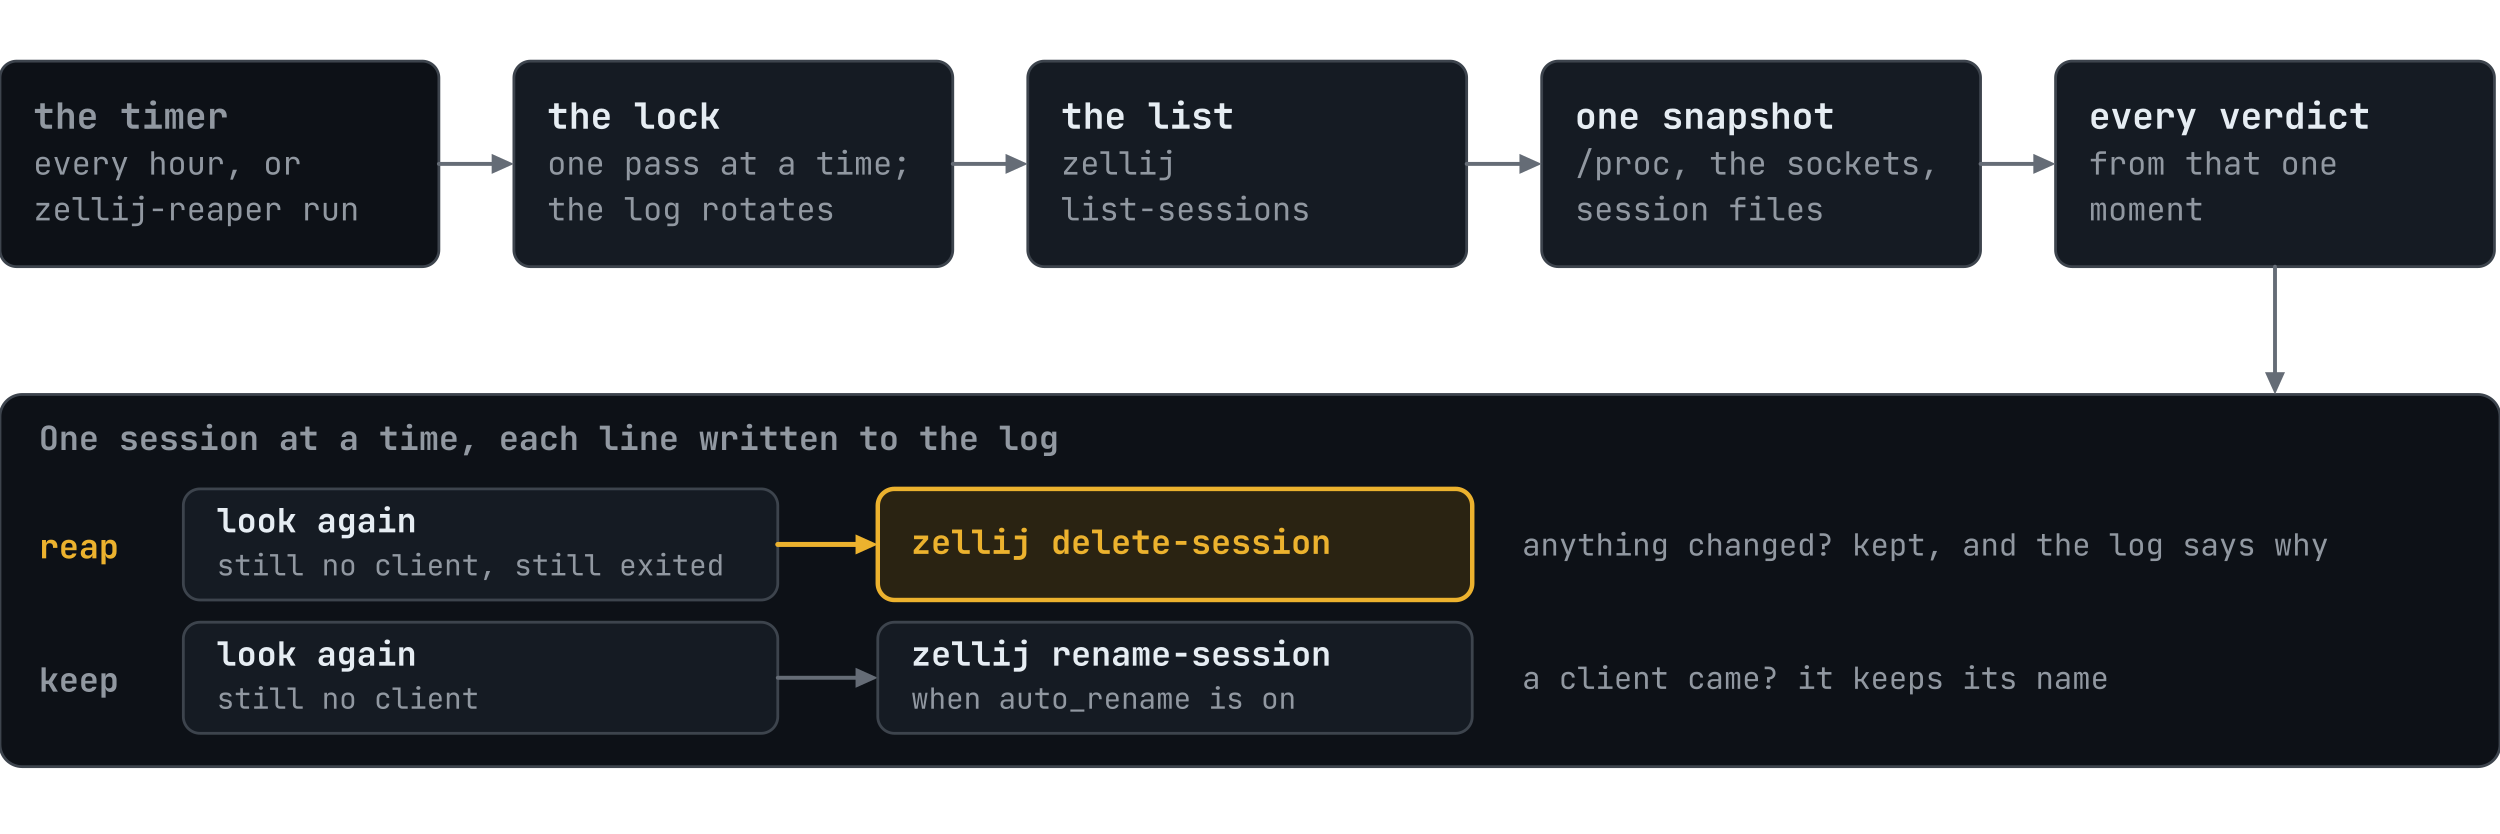
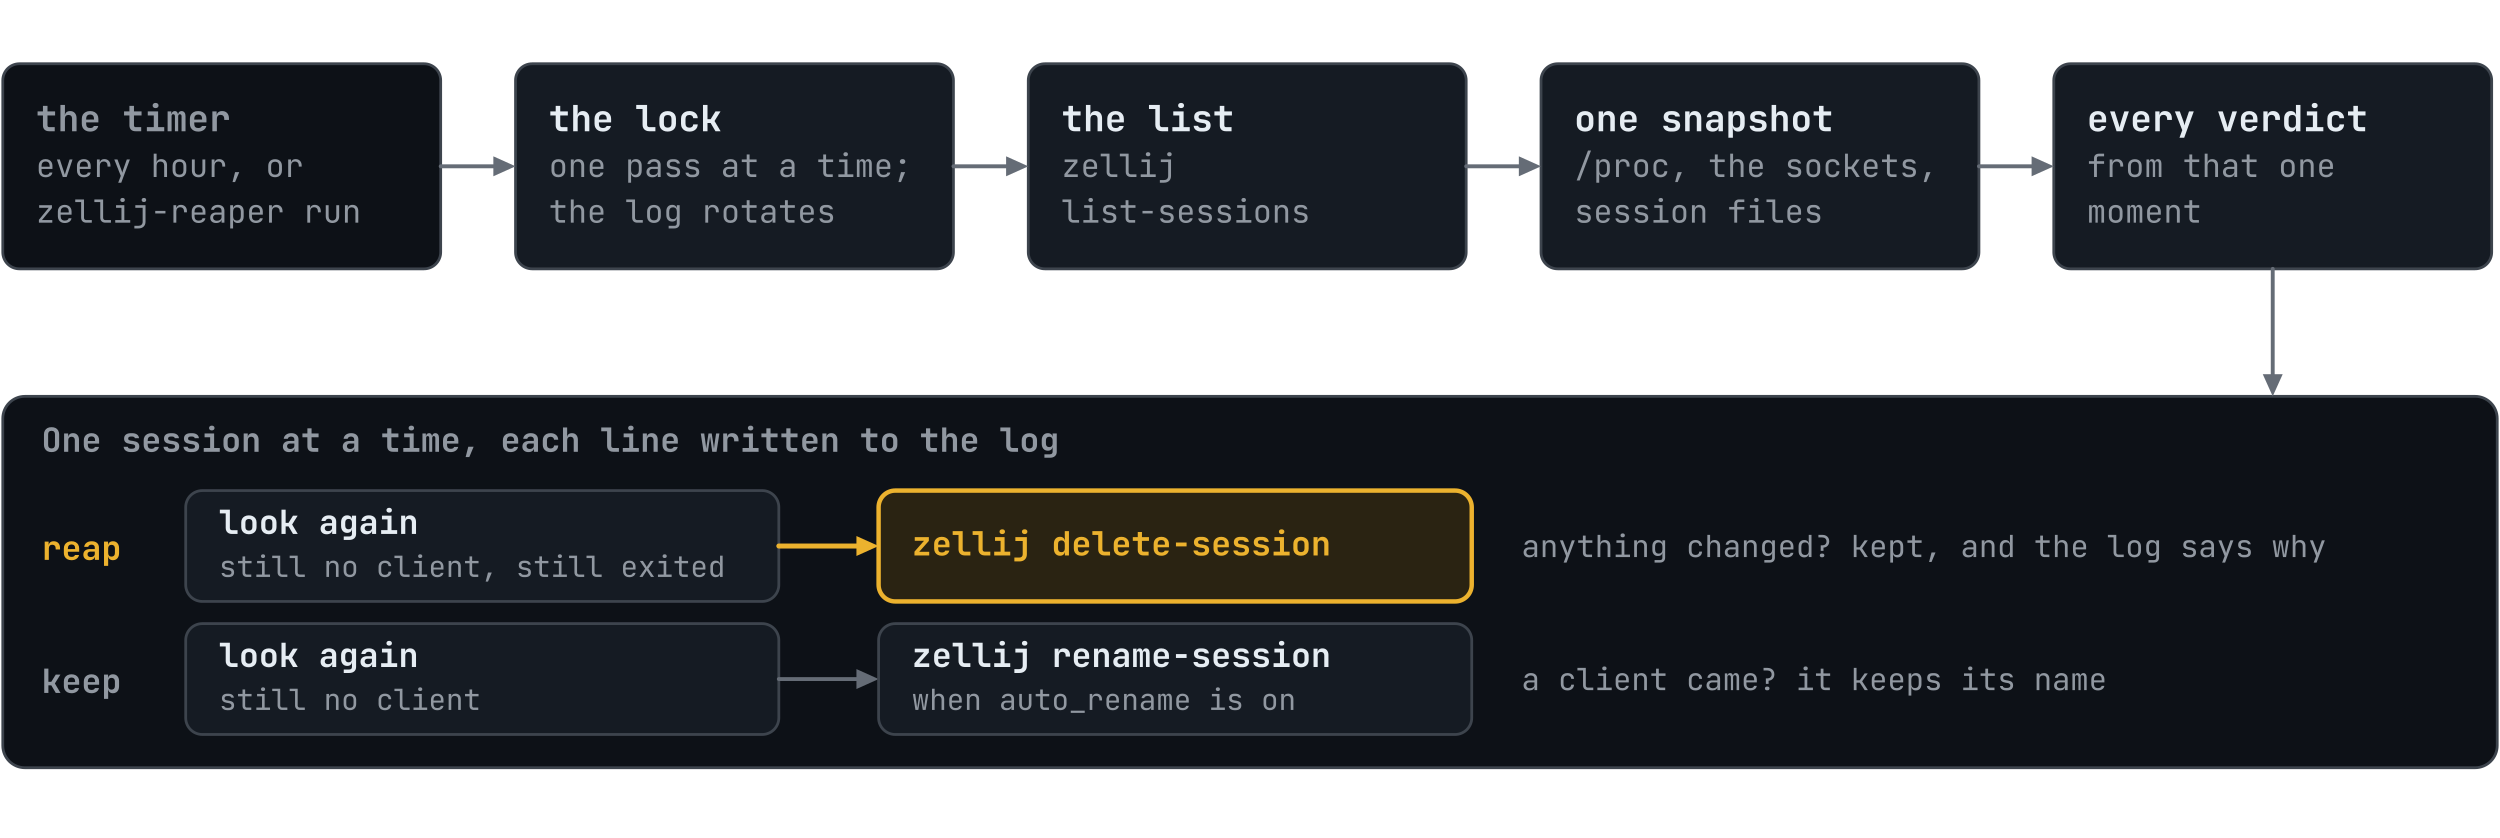
- <svg xmlns="http://www.w3.org/2000/svg" viewBox="0 0 900 300" width="900" height="300" role="img" aria-label="A pass takes the lock and rotates the log, lists the sessions, reads one snapshot of the kernel's tables and zellij's files, and decides every session from it. Then it goes through them one at a time, writing each verdict to the log. Before it deletes or renames a session it looks again, and a session that changed is kept.">
+ <svg xmlns="http://www.w3.org/2000/svg" viewBox="-1 -1 902 302" width="902" height="302" role="img" aria-label="A pass takes the lock and rotates the log, lists the sessions, reads one snapshot of the kernel's tables and zellij's files, and decides every session from it. Then it goes through them one at a time, writing each verdict to the log. Before it deletes or renames a session it looks again, and a session that changed is kept.">
  <defs>
    <path id="g0" d="M360 0Q281 0 236 -44Q192 -88 192 -165V-437H43V-550H192V-705H318V-550H529V-437H318V-165Q318 -113 369 -113H519V0Z" />
    <path id="g1" d="M77 0V-730H202V-550L199 -445H233L199 -416Q199 -484 238 -522Q278 -560 347 -560Q428 -560 476 -506Q525 -452 525 -361V0H400V-348Q400 -398 374 -425Q348 -452 301 -452Q255 -452 228 -424Q202 -396 202 -344V0Z" />
    <path id="g2" d="M301 10Q231 10 179 -17Q127 -44 98 -92Q70 -141 70 -206V-344Q70 -409 98 -458Q127 -506 179 -533Q231 -560 301 -560Q370 -560 422 -533Q473 -506 502 -458Q530 -409 530 -344V-245H191V-206Q191 -148 219 -118Q247 -89 302 -89Q344 -89 370 -104Q396 -118 403 -146H526Q512 -75 450 -32Q389 10 301 10ZM409 -315V-345Q409 -402 382 -432Q355 -463 301 -463Q247 -463 219 -432Q191 -401 191 -344V-323L418 -325Z" />
    <path id="g3" d="M76 0V-114H268V-437H101V-550H388V-114H558V0ZM318 -642Q280 -642 258 -662Q236 -681 236 -714Q236 -747 258 -766Q280 -786 318 -786Q356 -786 378 -766Q400 -747 400 -714Q400 -681 378 -662Q356 -642 318 -642Z" />
    <path id="g4" d="M52 0V-550H154V-476H175L158 -458Q158 -504 184 -532Q210 -560 251 -560Q295 -560 320 -524Q344 -488 344 -427L322 -476H356L343 -458Q343 -504 369 -532Q395 -560 438 -560Q489 -560 519 -522Q549 -484 549 -419V0H439V-414Q439 -441 427 -456Q415 -472 392 -472Q370 -472 358 -457Q345 -442 345 -414V0H255V-414Q255 -442 243 -457Q231 -472 208 -472Q185 -472 174 -457Q162 -442 162 -414V0Z" />
    <path id="g5" d="M94 0V-550H212V-445H243L206 -381Q206 -470 246 -515Q286 -560 364 -560Q453 -560 504 -505Q555 -450 555 -353V-313H424V-344Q424 -397 396 -426Q369 -455 321 -455Q272 -455 246 -426Q219 -397 219 -344V0Z" />
    <path id="g6" d="M300 10Q235 10 186 -16Q138 -42 112 -90Q85 -137 85 -200V-350Q85 -414 112 -461Q138 -508 186 -534Q235 -560 300 -560Q365 -560 414 -534Q462 -508 488 -461Q515 -414 515 -350V-253H173V-200Q173 -135 206 -100Q239 -66 300 -66Q352 -66 384 -84Q416 -103 423 -140H513Q504 -71 446 -30Q387 10 300 10ZM427 -313V-350Q427 -415 394 -450Q362 -485 300 -485Q239 -485 206 -450Q173 -415 173 -350V-321H434Z" />
    <path id="g7" d="M239 0 55 -550H147L269 -180Q280 -147 289 -116Q298 -86 302 -69Q307 -86 316 -116Q325 -147 335 -180L454 -550H545L361 0Z" />
    <path id="g8" d="M111 0V-550H199V-445H220L191 -380Q191 -469 230 -514Q268 -560 344 -560Q431 -560 482 -506Q534 -451 534 -358V-325H444V-350Q444 -415 412 -450Q381 -484 323 -484Q266 -484 234 -449Q201 -414 201 -350V0Z" />
    <path id="g9" d="M178 180 259 -34 55 -550H155L283 -210Q290 -193 296 -170Q302 -146 306 -130Q310 -146 316 -170Q322 -193 328 -210L448 -550H545L274 180Z" />
    <path id="g10" d="M92 0V-730H182V-550V-445H201L182 -424Q182 -489 221 -524Q260 -560 329 -560Q412 -560 461 -509Q510 -458 510 -370V0H420V-360Q420 -419 388 -452Q357 -484 303 -484Q247 -484 214 -449Q182 -414 182 -350V0Z" />
    <path id="g11" d="M300 8Q234 8 186 -17Q138 -42 112 -90Q85 -137 85 -202V-348Q85 -414 112 -461Q138 -508 186 -533Q234 -558 300 -558Q366 -558 414 -533Q462 -508 488 -461Q515 -414 515 -349V-202Q515 -137 488 -90Q462 -42 414 -17Q366 8 300 8ZM300 -72Q359 -72 392 -105Q425 -138 425 -202V-348Q425 -412 392 -445Q359 -478 300 -478Q242 -478 208 -445Q175 -412 175 -348V-202Q175 -138 208 -105Q242 -72 300 -72Z" />
    <path id="g12" d="M299 10Q204 10 147 -46Q90 -103 90 -200V-550H180V-200Q180 -138 212 -104Q244 -69 299 -69Q355 -69 388 -104Q420 -138 420 -200V-550H510V-200Q510 -103 452 -46Q394 10 299 10Z" />
    <path id="g13" d="M165 160 245 -151H375L245 160Z" />
    <path id="g14" d="M90 0V-90L398 -468H98V-550H499V-460L185 -82H510V0Z" />
    <path id="g15" d="M375 0Q327 0 291 -19Q255 -38 235 -73Q215 -108 215 -155V-648H30V-730H305V-155Q305 -121 324 -102Q343 -82 375 -82H550V0Z" />
    <path id="g16" d="M85 0V-82H280V-468H110V-550H370V-82H555V0ZM315 -649Q282 -649 263 -666Q244 -683 244 -712Q244 -742 263 -760Q282 -777 315 -777Q348 -777 367 -760Q386 -742 386 -712Q386 -683 367 -666Q348 -649 315 -649Z" />
    <path id="g17" d="M85 180V97H214Q276 97 310 64Q345 30 345 -31V-468H115V-550H435V-31Q435 66 375 123Q315 180 214 180ZM385 -649Q352 -649 333 -666Q314 -683 314 -712Q314 -742 333 -760Q352 -777 385 -777Q418 -777 437 -760Q456 -742 456 -712Q456 -683 437 -666Q418 -649 385 -649Z" />
    <path id="g18" d="M140 -290V-370H460V-290Z" />
    <path id="g19" d="M252 10Q165 10 115 -34Q65 -79 65 -155Q65 -232 115 -276Q165 -320 250 -320H420V-375Q420 -426 390 -454Q359 -481 303 -481Q254 -481 221 -460Q188 -440 183 -405H93Q102 -476 160 -518Q218 -560 305 -560Q400 -560 455 -511Q510 -462 510 -378V0H422V-105H407L422 -120Q422 -60 376 -25Q329 10 252 10ZM274 -61Q338 -61 379 -93Q420 -125 420 -175V-253H252Q207 -253 181 -228Q155 -203 155 -160Q155 -114 186 -88Q218 -61 274 -61Z" />
    <path id="g20" d="M92 180V-550H182V-445H200L182 -424Q182 -487 224 -524Q265 -560 333 -560Q416 -560 466 -506Q515 -451 515 -356V-195Q515 -132 492 -86Q470 -40 430 -15Q389 10 333 10Q266 10 224 -27Q182 -64 182 -126L200 -105H180L182 20V180ZM303 -68Q360 -68 392 -102Q425 -136 425 -200V-350Q425 -414 392 -448Q360 -482 303 -482Q248 -482 215 -447Q182 -412 182 -350V-200Q182 -138 215 -103Q248 -68 303 -68Z" />
    <path id="g21" d="M92 0V-550H182V-445H201L182 -424Q182 -489 221 -524Q260 -560 329 -560Q412 -560 461 -509Q510 -458 510 -370V0H420V-360Q420 -419 388 -450Q357 -482 303 -482Q247 -482 214 -448Q182 -414 182 -350V0Z" />
    <path id="g22" d="M384 0Q330 0 290 -22Q249 -44 226 -84Q203 -125 203 -178V-617H27V-730H328V-178Q328 -148 346 -130Q363 -113 393 -113H559V0Z" />
    <path id="g23" d="M300 9Q230 9 178 -18Q127 -44 98 -92Q70 -141 70 -207V-343Q70 -409 98 -458Q127 -506 178 -532Q230 -559 300 -559Q371 -559 422 -532Q473 -506 502 -458Q530 -409 530 -344V-207Q530 -141 502 -92Q473 -44 422 -18Q371 9 300 9ZM300 -100Q350 -100 378 -128Q405 -155 405 -207V-343Q405 -396 378 -423Q350 -450 300 -450Q251 -450 223 -423Q195 -396 195 -343V-207Q195 -155 223 -128Q251 -100 300 -100Z" />
    <path id="g24" d="M303 10Q233 10 180 -16Q128 -43 99 -92Q70 -140 70 -206V-344Q70 -411 99 -459Q128 -507 180 -534Q233 -560 303 -560Q407 -560 469 -506Q531 -453 534 -361H409Q406 -404 378 -428Q351 -451 303 -451Q253 -451 224 -424Q195 -396 195 -345V-206Q195 -155 224 -127Q253 -99 303 -99Q351 -99 378 -122Q406 -146 409 -189H534Q531 -97 469 -44Q407 10 303 10Z" />
    <path id="g25" d="M80 0V-730H205V-334H292L426 -550H566L400 -284L569 0H426L292 -228H205V0Z" />
    <path id="g26" d="M283 8Q227 8 186 -10Q144 -27 120 -59Q95 -91 90 -135H180Q186 -106 212 -89Q239 -72 283 -72H325Q378 -72 404 -94Q430 -115 430 -151Q430 -186 406 -206Q383 -227 337 -234L263 -246Q182 -260 142 -296Q103 -333 103 -403Q103 -477 150 -518Q197 -558 291 -558H329Q408 -558 456 -521Q504 -484 514 -421H424Q418 -447 394 -462Q370 -478 329 -478H291Q240 -478 216 -459Q193 -440 193 -402Q193 -368 213 -352Q233 -336 276 -329L350 -317Q439 -303 480 -265Q520 -227 520 -155Q520 -79 472 -36Q423 8 325 8Z" />
    <path id="g27" d="M360 0Q289 0 250 -38Q210 -76 210 -145V-468H55V-550H210V-705H300V-550H520V-468H300V-145Q300 -82 360 -82H510V0Z" />
    <path id="g28" d="M66 0V-550H145V-484H163L149 -460Q149 -506 174 -533Q198 -560 240 -560Q286 -560 311 -526Q336 -492 336 -430L309 -484H351L332 -460Q332 -506 358 -533Q383 -560 425 -560Q477 -560 506 -521Q534 -482 534 -418V0H451V-419Q451 -453 436 -472Q422 -491 394 -491Q367 -491 352 -472Q336 -454 336 -420V0H264V-419Q264 -454 248 -472Q233 -491 205 -491Q177 -491 163 -472Q149 -454 149 -420V0Z" />
    <path id="g29" d="M170 160 250 -151H380L250 160ZM290 -410Q257 -410 236 -431Q215 -452 215 -485Q215 -517 236 -538Q258 -560 290 -560H310Q342 -560 364 -538Q385 -517 385 -485Q385 -452 364 -431Q343 -410 310 -410Z" />
    <path id="g30" d="M161 180V98H336Q378 98 398 79Q417 60 417 20V-50L419 -150H401L418 -165Q418 -105 378 -70Q338 -35 271 -35Q186 -35 137 -90Q88 -146 88 -240V-356Q88 -450 137 -505Q186 -560 271 -560Q338 -560 378 -525Q418 -490 418 -430L401 -445H418V-550H507V20Q507 94 462 137Q416 180 335 180ZM298 -113Q354 -113 386 -148Q418 -183 418 -245V-350Q418 -412 386 -447Q354 -482 298 -482Q241 -482 210 -448Q178 -414 178 -350V-245Q178 -181 210 -147Q241 -113 298 -113Z" />
    <path id="g31" d="M279 9Q216 9 169 -11Q122 -31 96 -66Q69 -102 67 -150H192Q194 -124 218 -108Q241 -92 279 -92H323Q369 -92 392 -110Q415 -128 415 -159Q415 -188 394 -204Q374 -221 331 -226L263 -236Q169 -249 125 -286Q81 -323 81 -397Q81 -474 133 -516Q185 -559 286 -559H324Q416 -559 471 -518Q526 -477 530 -408H405Q402 -430 380 -444Q359 -458 324 -458H286Q243 -458 224 -442Q204 -427 204 -397Q204 -369 221 -356Q238 -342 276 -336L347 -326Q445 -312 492 -274Q538 -235 538 -160Q538 -80 484 -36Q429 9 323 9Z" />
    <path id="g32" d="M77 0V-550H199V-445H233L199 -416Q199 -484 238 -522Q278 -560 347 -560Q428 -560 476 -506Q525 -452 525 -361V0H400V-348Q400 -398 374 -425Q348 -452 301 -452Q255 -452 228 -424Q202 -396 202 -344V0Z" />
    <path id="g33" d="M239 10Q154 10 105 -35Q56 -80 56 -156Q56 -237 110 -281Q164 -325 263 -325H400V-372Q400 -412 374 -434Q348 -457 303 -457Q262 -457 235 -439Q208 -421 203 -390H81Q90 -468 151 -514Q212 -560 307 -560Q408 -560 466 -510Q525 -459 525 -373V0H404V-96H384L404 -123Q404 -62 359 -26Q314 10 239 10ZM280 -84Q333 -84 366 -111Q400 -138 400 -181V-248H265Q227 -248 204 -226Q181 -204 181 -168Q181 -129 208 -106Q234 -84 280 -84Z" />
    <path id="g34" d="M77 180V-550H199V-445H227L199 -416Q199 -483 239 -522Q279 -560 347 -560Q430 -560 480 -503Q530 -446 530 -350V-201Q530 -137 508 -90Q485 -42 444 -16Q403 10 347 10Q279 10 239 -28Q199 -67 199 -134L227 -105H198L202 26V180ZM303 -98Q351 -98 378 -126Q405 -154 405 -206V-344Q405 -396 378 -424Q351 -452 303 -452Q256 -452 229 -424Q202 -395 202 -344V-206Q202 -155 229 -126Q256 -98 303 -98Z" />
    <path id="g35" d="M75 110 430 -830H525L170 110Z" />
    <path id="g36" d="M304 10Q238 10 188 -15Q139 -40 112 -88Q85 -135 85 -200V-350Q85 -416 112 -463Q139 -510 188 -535Q238 -560 304 -560Q399 -560 457 -509Q515 -458 518 -370H428Q425 -423 392 -452Q360 -480 304 -480Q245 -480 210 -446Q175 -413 175 -351V-200Q175 -138 210 -104Q245 -70 304 -70Q360 -70 392 -99Q425 -128 428 -180H518Q515 -92 457 -41Q399 10 304 10Z" />
    <path id="g37" d="M95 0V-730H185V-323H291L451 -550H554L369 -288L557 0H452L292 -245H185V0Z" />
    <path id="g38" d="M220 0V-413H60V-495H220V-590Q220 -655 261 -692Q302 -730 374 -730H535V-648H374Q343 -648 326 -634Q310 -619 310 -590V-495H535V-413H310V0Z" />
    <path id="g39" d="M220 0 39 -550H167L272 -216Q281 -186 290 -154Q298 -122 302 -103Q307 -122 315 -154Q323 -186 331 -215L434 -550H561L381 0Z" />
    <path id="g40" d="M166 180 243 -30 38 -550H175L277 -269Q285 -246 293 -214Q301 -181 305 -160Q310 -181 318 -214Q326 -246 334 -269L430 -550H562L297 180Z" />
    <path id="g41" d="M253 10Q171 10 120 -47Q70 -104 70 -200V-349Q70 -446 120 -503Q170 -560 253 -560Q321 -560 361 -522Q401 -483 401 -416L373 -445H402L398 -576V-730H523V0H401V-105H373L401 -134Q401 -67 361 -28Q321 10 253 10ZM297 -98Q345 -98 372 -126Q398 -155 398 -206V-344Q398 -395 372 -424Q345 -452 297 -452Q249 -452 222 -424Q195 -396 195 -344V-206Q195 -154 222 -126Q249 -98 297 -98Z" />
    <path id="g42" d="M300 10Q230 10 178 -16Q127 -43 100 -92Q72 -140 72 -206V-524Q72 -590 100 -638Q127 -687 178 -714Q230 -740 300 -740Q371 -740 422 -714Q473 -687 500 -638Q528 -590 528 -525V-206Q528 -140 500 -92Q473 -43 422 -16Q371 10 300 10ZM300 -100Q351 -100 377 -128Q403 -155 403 -206V-524Q403 -576 377 -603Q351 -630 300 -630Q249 -630 223 -603Q197 -576 197 -524V-206Q197 -155 224 -128Q250 -100 300 -100Z" />
    <path id="g43" d="M150 160 230 -151H390L260 160Z" />
    <path id="g44" d="M104 0 20 -550H124L170 -213Q174 -184 178 -149Q181 -114 183 -91Q186 -114 191 -149Q196 -184 200 -213L252 -550H349L400 -213Q404 -184 409 -148Q414 -113 417 -90Q419 -114 424 -150Q428 -185 431 -213L480 -550H580L494 0H365L317 -339Q313 -367 308 -402Q303 -436 300 -458Q297 -436 292 -402Q288 -367 283 -339L233 0Z" />
    <path id="g45" d="M152 180V76H315Q357 76 378 56Q399 35 399 -3V-44L401 -147H374L401 -174Q401 -107 362 -70Q322 -32 255 -32Q171 -32 122 -89Q72 -146 72 -243V-350Q72 -446 122 -503Q171 -560 255 -560Q322 -560 362 -522Q401 -485 401 -418L374 -445H401L398 -550H523V0Q523 83 468 132Q413 180 317 180ZM297 -140Q345 -140 372 -168Q398 -197 398 -248V-344Q398 -395 372 -424Q345 -452 297 -452Q249 -452 223 -424Q197 -396 197 -344V-248Q197 -196 223 -168Q249 -140 297 -140Z" />
    <path id="g46" d="M50 0 245 -283 62 -550H168L277 -380Q284 -369 290 -356Q297 -343 301 -335Q304 -343 310 -356Q317 -369 324 -380L434 -550H539L356 -282L550 0H444L326 -180Q319 -191 312 -206Q306 -220 301 -229Q297 -220 290 -206Q282 -191 274 -180L155 0Z" />
    <path id="g47" d="M268 10Q186 10 136 -45Q85 -100 85 -194V-355Q85 -450 135 -505Q185 -560 268 -560Q336 -560 377 -523Q418 -486 418 -424L400 -445H420L418 -570V-730H508V0H418V-105H400L418 -126Q418 -63 377 -26Q336 10 268 10ZM298 -68Q354 -68 386 -103Q418 -138 418 -200V-350Q418 -412 386 -447Q354 -482 298 -482Q241 -482 208 -448Q175 -414 175 -350V-200Q175 -136 208 -102Q241 -68 298 -68Z" />
    <path id="g48" d="M78 0V-113L365 -440H87V-550H511V-437L221 -110H522V0Z" />
    <path id="g49" d="M82 180V64H229Q279 64 306 37Q333 10 333 -39V-434H112V-550H458V-36Q458 64 398 122Q338 180 236 180ZM391 -642Q353 -642 331 -662Q309 -681 309 -714Q309 -747 331 -766Q353 -786 391 -786Q429 -786 451 -766Q473 -747 473 -714Q473 -681 451 -662Q429 -642 391 -642Z" />
    <path id="g50" d="M140 -272V-388H460V-272Z" />
    <path id="g51" d="M211 -205V-385H261Q325 -385 362 -420Q400 -456 400 -515Q400 -574 362 -610Q325 -645 260 -645H135V-730H260Q330 -730 382 -704Q433 -677 462 -629Q490 -581 490 -515Q490 -458 466 -412Q442 -367 400 -340Q357 -313 301 -310V-205ZM240 5Q214 5 197 -12Q180 -29 180 -55Q180 -81 197 -98Q214 -115 240 -115H270Q299 -115 314 -98Q330 -82 330 -56Q330 -30 313 -12Q296 5 270 5Z" />
    <path id="g52" d="M123 0 35 -550H115L170 -160Q173 -138 176 -112Q180 -87 182 -70Q184 -87 188 -112Q193 -138 196 -160L257 -550H343L404 -160Q407 -138 412 -112Q416 -87 418 -70Q420 -87 424 -112Q429 -138 432 -160L489 -550H565L473 0H374L315 -380Q311 -408 306 -436Q301 -464 299 -480Q297 -464 293 -436Q289 -408 284 -380L222 0Z" />
    <path id="g53" d="M60 100V25H540V100Z" />
  </defs>
  <rect x="0" y="22" width="158" height="74" rx="6" fill="#0d1117" stroke="#3d444d" stroke-width="1" />
  <g transform="scale(0.013)" fill="#9198a1">
    <use href="#g0" x="923.1" y="3565.4" />
    <use href="#g1" x="1523.1" y="3565.4" />
    <use href="#g2" x="2123.1" y="3565.4" />
    <use href="#g0" x="3323.1" y="3565.4" />
    <use href="#g3" x="3923.1" y="3565.4" />
    <use href="#g4" x="4523.1" y="3565.4" />
    <use href="#g2" x="5123.1" y="3565.4" />
    <use href="#g5" x="5723.1" y="3565.4" />
  </g>
  <g transform="scale(0.0115)" fill="#9198a1">
    <use href="#g6" x="1043.5" y="5465.2" />
    <use href="#g7" x="1643.5" y="5465.2" />
    <use href="#g6" x="2243.5" y="5465.2" />
    <use href="#g8" x="2843.5" y="5465.2" />
    <use href="#g9" x="3443.5" y="5465.2" />
    <use href="#g10" x="4643.5" y="5465.2" />
    <use href="#g11" x="5243.5" y="5465.2" />
    <use href="#g12" x="5843.5" y="5465.2" />
    <use href="#g8" x="6443.5" y="5465.2" />
    <use href="#g13" x="7043.5" y="5465.2" />
    <use href="#g11" x="8243.5" y="5465.2" />
    <use href="#g8" x="8843.5" y="5465.2" />
  </g>
  <g transform="scale(0.0115)" fill="#9198a1">
    <use href="#g14" x="1043.5" y="6900.0" />
    <use href="#g6" x="1643.5" y="6900.0" />
    <use href="#g15" x="2243.5" y="6900.0" />
    <use href="#g15" x="2843.5" y="6900.0" />
    <use href="#g16" x="3443.5" y="6900.0" />
    <use href="#g17" x="4043.5" y="6900.0" />
    <use href="#g18" x="4643.5" y="6900.0" />
    <use href="#g8" x="5243.5" y="6900.0" />
    <use href="#g6" x="5843.5" y="6900.0" />
    <use href="#g19" x="6443.5" y="6900.0" />
    <use href="#g20" x="7043.5" y="6900.0" />
    <use href="#g6" x="7643.5" y="6900.0" />
    <use href="#g8" x="8243.5" y="6900.0" />
    <use href="#g8" x="9443.5" y="6900.0" />
    <use href="#g12" x="10043.5" y="6900.0" />
    <use href="#g21" x="10643.5" y="6900.0" />
  </g>
  <rect x="185" y="22" width="158" height="74" rx="6" fill="#151b23" stroke="#3d444d" stroke-width="1" />
  <g transform="scale(0.013)" fill="#e6edf3">
    <use href="#g0" x="15153.8" y="3565.4" />
    <use href="#g1" x="15753.8" y="3565.4" />
    <use href="#g2" x="16353.8" y="3565.4" />
    <use href="#g22" x="17553.8" y="3565.4" />
    <use href="#g23" x="18153.8" y="3565.4" />
    <use href="#g24" x="18753.8" y="3565.4" />
    <use href="#g25" x="19353.8" y="3565.4" />
  </g>
  <g transform="scale(0.0115)" fill="#9198a1">
    <use href="#g11" x="17130.4" y="5465.2" />
    <use href="#g21" x="17730.4" y="5465.2" />
    <use href="#g6" x="18330.4" y="5465.2" />
    <use href="#g20" x="19530.4" y="5465.2" />
    <use href="#g19" x="20130.4" y="5465.2" />
    <use href="#g26" x="20730.4" y="5465.2" />
    <use href="#g26" x="21330.4" y="5465.2" />
    <use href="#g19" x="22530.4" y="5465.2" />
    <use href="#g27" x="23130.4" y="5465.2" />
    <use href="#g19" x="24330.4" y="5465.2" />
    <use href="#g27" x="25530.4" y="5465.2" />
    <use href="#g16" x="26130.4" y="5465.2" />
    <use href="#g28" x="26730.4" y="5465.2" />
    <use href="#g6" x="27330.4" y="5465.2" />
    <use href="#g29" x="27930.4" y="5465.2" />
  </g>
  <g transform="scale(0.0115)" fill="#9198a1">
    <use href="#g27" x="17130.4" y="6900.0" />
    <use href="#g10" x="17730.4" y="6900.0" />
    <use href="#g6" x="18330.4" y="6900.0" />
    <use href="#g15" x="19530.4" y="6900.0" />
    <use href="#g11" x="20130.4" y="6900.0" />
    <use href="#g30" x="20730.4" y="6900.0" />
    <use href="#g8" x="21930.4" y="6900.0" />
    <use href="#g11" x="22530.4" y="6900.0" />
    <use href="#g27" x="23130.4" y="6900.0" />
    <use href="#g19" x="23730.4" y="6900.0" />
    <use href="#g27" x="24330.4" y="6900.0" />
    <use href="#g6" x="24930.4" y="6900.0" />
    <use href="#g26" x="25530.4" y="6900.0" />
  </g>
  <path d="M158,59.0 L178.0,59.0" fill="none" stroke="#656c76" stroke-width="1.4" stroke-linejoin="round" stroke-linecap="round" />
  <path d="M185,59.0 L177.0,62.6 L177.0,55.4 Z" fill="#656c76" />
  <rect x="370" y="22" width="158" height="74" rx="6" fill="#151b23" stroke="#3d444d" stroke-width="1" />
  <g transform="scale(0.013)" fill="#e6edf3">
    <use href="#g0" x="29384.6" y="3565.4" />
    <use href="#g1" x="29984.6" y="3565.4" />
    <use href="#g2" x="30584.6" y="3565.4" />
    <use href="#g22" x="31784.6" y="3565.4" />
    <use href="#g3" x="32384.6" y="3565.4" />
    <use href="#g31" x="32984.6" y="3565.4" />
    <use href="#g0" x="33584.6" y="3565.4" />
  </g>
  <g transform="scale(0.0115)" fill="#9198a1">
    <use href="#g14" x="33217.4" y="5465.2" />
    <use href="#g6" x="33817.4" y="5465.2" />
    <use href="#g15" x="34417.4" y="5465.2" />
    <use href="#g15" x="35017.4" y="5465.2" />
    <use href="#g16" x="35617.4" y="5465.2" />
    <use href="#g17" x="36217.4" y="5465.2" />
  </g>
  <g transform="scale(0.0115)" fill="#9198a1">
    <use href="#g15" x="33217.4" y="6900.0" />
    <use href="#g16" x="33817.4" y="6900.0" />
    <use href="#g26" x="34417.4" y="6900.0" />
    <use href="#g27" x="35017.4" y="6900.0" />
    <use href="#g18" x="35617.4" y="6900.0" />
    <use href="#g26" x="36217.4" y="6900.0" />
    <use href="#g6" x="36817.4" y="6900.0" />
    <use href="#g26" x="37417.4" y="6900.0" />
    <use href="#g26" x="38017.4" y="6900.0" />
    <use href="#g16" x="38617.4" y="6900.0" />
    <use href="#g11" x="39217.4" y="6900.0" />
    <use href="#g21" x="39817.4" y="6900.0" />
    <use href="#g26" x="40417.4" y="6900.0" />
  </g>
  <path d="M343,59.0 L363.0,59.0" fill="none" stroke="#656c76" stroke-width="1.4" stroke-linejoin="round" stroke-linecap="round" />
  <path d="M370,59.0 L362.0,62.6 L362.0,55.4 Z" fill="#656c76" />
  <rect x="555" y="22" width="158" height="74" rx="6" fill="#151b23" stroke="#3d444d" stroke-width="1" />
  <g transform="scale(0.013)" fill="#e6edf3">
    <use href="#g23" x="43615.4" y="3565.4" />
    <use href="#g32" x="44215.4" y="3565.4" />
    <use href="#g2" x="44815.4" y="3565.4" />
    <use href="#g31" x="46015.4" y="3565.4" />
    <use href="#g32" x="46615.4" y="3565.4" />
    <use href="#g33" x="47215.4" y="3565.4" />
    <use href="#g34" x="47815.4" y="3565.4" />
    <use href="#g31" x="48415.4" y="3565.4" />
    <use href="#g1" x="49015.4" y="3565.4" />
    <use href="#g23" x="49615.4" y="3565.4" />
    <use href="#g0" x="50215.4" y="3565.4" />
  </g>
  <g transform="scale(0.0115)" fill="#9198a1">
    <use href="#g35" x="49304.3" y="5465.2" />
    <use href="#g20" x="49904.3" y="5465.2" />
    <use href="#g8" x="50504.3" y="5465.2" />
    <use href="#g11" x="51104.3" y="5465.2" />
    <use href="#g36" x="51704.3" y="5465.2" />
    <use href="#g13" x="52304.3" y="5465.2" />
    <use href="#g27" x="53504.3" y="5465.2" />
    <use href="#g10" x="54104.3" y="5465.2" />
    <use href="#g6" x="54704.3" y="5465.2" />
    <use href="#g26" x="55904.3" y="5465.2" />
    <use href="#g11" x="56504.3" y="5465.2" />
    <use href="#g36" x="57104.3" y="5465.2" />
    <use href="#g37" x="57704.3" y="5465.2" />
    <use href="#g6" x="58304.3" y="5465.2" />
    <use href="#g27" x="58904.3" y="5465.2" />
    <use href="#g26" x="59504.3" y="5465.2" />
    <use href="#g13" x="60104.3" y="5465.2" />
  </g>
  <g transform="scale(0.0115)" fill="#9198a1">
    <use href="#g26" x="49304.3" y="6900.0" />
    <use href="#g6" x="49904.3" y="6900.0" />
    <use href="#g26" x="50504.3" y="6900.0" />
    <use href="#g26" x="51104.3" y="6900.0" />
    <use href="#g16" x="51704.3" y="6900.0" />
    <use href="#g11" x="52304.3" y="6900.0" />
    <use href="#g21" x="52904.3" y="6900.0" />
    <use href="#g38" x="54104.3" y="6900.0" />
    <use href="#g16" x="54704.3" y="6900.0" />
    <use href="#g15" x="55304.3" y="6900.0" />
    <use href="#g6" x="55904.3" y="6900.0" />
    <use href="#g26" x="56504.3" y="6900.0" />
  </g>
  <path d="M528,59.0 L548.0,59.0" fill="none" stroke="#656c76" stroke-width="1.4" stroke-linejoin="round" stroke-linecap="round" />
  <path d="M555,59.0 L547.0,62.6 L547.0,55.4 Z" fill="#656c76" />
  <rect x="740" y="22" width="158" height="74" rx="6" fill="#151b23" stroke="#3d444d" stroke-width="1" />
  <g transform="scale(0.013)" fill="#e6edf3">
    <use href="#g2" x="57846.2" y="3565.4" />
    <use href="#g39" x="58446.2" y="3565.4" />
    <use href="#g2" x="59046.2" y="3565.4" />
    <use href="#g5" x="59646.2" y="3565.4" />
    <use href="#g40" x="60246.2" y="3565.4" />
    <use href="#g39" x="61446.2" y="3565.4" />
    <use href="#g2" x="62046.2" y="3565.4" />
    <use href="#g5" x="62646.2" y="3565.4" />
    <use href="#g41" x="63246.2" y="3565.4" />
    <use href="#g3" x="63846.2" y="3565.4" />
    <use href="#g24" x="64446.2" y="3565.4" />
    <use href="#g0" x="65046.2" y="3565.4" />
  </g>
  <g transform="scale(0.0115)" fill="#9198a1">
    <use href="#g38" x="65391.3" y="5465.2" />
    <use href="#g8" x="65991.3" y="5465.2" />
    <use href="#g11" x="66591.3" y="5465.2" />
    <use href="#g28" x="67191.3" y="5465.2" />
    <use href="#g27" x="68391.3" y="5465.2" />
    <use href="#g10" x="68991.3" y="5465.2" />
    <use href="#g19" x="69591.3" y="5465.2" />
    <use href="#g27" x="70191.3" y="5465.2" />
    <use href="#g11" x="71391.3" y="5465.2" />
    <use href="#g21" x="71991.3" y="5465.2" />
    <use href="#g6" x="72591.3" y="5465.2" />
  </g>
  <g transform="scale(0.0115)" fill="#9198a1">
    <use href="#g28" x="65391.3" y="6900.0" />
    <use href="#g11" x="65991.3" y="6900.0" />
    <use href="#g28" x="66591.3" y="6900.0" />
    <use href="#g6" x="67191.3" y="6900.0" />
    <use href="#g21" x="67791.3" y="6900.0" />
    <use href="#g27" x="68391.3" y="6900.0" />
  </g>
  <path d="M713,59.0 L733.0,59.0" fill="none" stroke="#656c76" stroke-width="1.4" stroke-linejoin="round" stroke-linecap="round" />
  <path d="M740,59.0 L732.0,62.6 L732.0,55.4 Z" fill="#656c76" />
  <rect x="0" y="142" width="900" height="134" rx="8" fill="#0d1117" stroke="#3d444d" stroke-width="1" />
  <g transform="scale(0.012)" fill="#9198a1">
    <use href="#g42" x="1166.7" y="13500.0" />
    <use href="#g32" x="1766.7" y="13500.0" />
    <use href="#g2" x="2366.7" y="13500.0" />
    <use href="#g31" x="3566.7" y="13500.0" />
    <use href="#g2" x="4166.7" y="13500.0" />
    <use href="#g31" x="4766.7" y="13500.0" />
    <use href="#g31" x="5366.7" y="13500.0" />
    <use href="#g3" x="5966.7" y="13500.0" />
    <use href="#g23" x="6566.7" y="13500.0" />
    <use href="#g32" x="7166.7" y="13500.0" />
    <use href="#g33" x="8366.7" y="13500.0" />
    <use href="#g0" x="8966.7" y="13500.0" />
    <use href="#g33" x="10166.7" y="13500.0" />
    <use href="#g0" x="11366.7" y="13500.0" />
    <use href="#g3" x="11966.7" y="13500.0" />
    <use href="#g4" x="12566.7" y="13500.0" />
    <use href="#g2" x="13166.7" y="13500.0" />
    <use href="#g43" x="13766.7" y="13500.0" />
    <use href="#g2" x="14966.7" y="13500.0" />
    <use href="#g33" x="15566.7" y="13500.0" />
    <use href="#g24" x="16166.7" y="13500.0" />
    <use href="#g1" x="16766.7" y="13500.0" />
    <use href="#g22" x="17966.7" y="13500.0" />
    <use href="#g3" x="18566.7" y="13500.0" />
    <use href="#g32" x="19166.7" y="13500.0" />
    <use href="#g2" x="19766.7" y="13500.0" />
    <use href="#g44" x="20966.7" y="13500.0" />
    <use href="#g5" x="21566.7" y="13500.0" />
    <use href="#g3" x="22166.7" y="13500.0" />
    <use href="#g0" x="22766.7" y="13500.0" />
    <use href="#g0" x="23366.7" y="13500.0" />
    <use href="#g2" x="23966.7" y="13500.0" />
    <use href="#g32" x="24566.7" y="13500.0" />
    <use href="#g0" x="25766.7" y="13500.0" />
    <use href="#g23" x="26366.7" y="13500.0" />
    <use href="#g0" x="27566.7" y="13500.0" />
    <use href="#g1" x="28166.7" y="13500.0" />
    <use href="#g2" x="28766.7" y="13500.0" />
    <use href="#g22" x="29966.7" y="13500.0" />
    <use href="#g23" x="30566.7" y="13500.0" />
    <use href="#g45" x="31166.7" y="13500.0" />
  </g>
  <path d="M819.0,96 L819.0,135.0" fill="none" stroke="#656c76" stroke-width="1.4" stroke-linejoin="round" stroke-linecap="round" />
  <path d="M819.0,142 L815.4,134.0 L822.6,134.0 Z" fill="#656c76" />
  <g transform="scale(0.012)" fill="#ECB22E">
    <use href="#g5" x="1166.7" y="16750.0" />
    <use href="#g2" x="1766.7" y="16750.0" />
    <use href="#g33" x="2366.7" y="16750.0" />
    <use href="#g34" x="2966.7" y="16750.0" />
  </g>
  <rect x="66" y="176" width="214" height="40" rx="6" fill="#151b23" stroke="#3d444d" stroke-width="1" />
  <g transform="scale(0.012)" fill="#e6edf3">
    <use href="#g22" x="6500.0" y="15970.8" />
    <use href="#g23" x="7100.0" y="15970.8" />
    <use href="#g23" x="7700.0" y="15970.8" />
    <use href="#g25" x="8300.0" y="15970.8" />
    <use href="#g33" x="9500.0" y="15970.8" />
    <use href="#g45" x="10100.0" y="15970.8" />
    <use href="#g33" x="10700.0" y="15970.8" />
    <use href="#g3" x="11300.0" y="15970.8" />
    <use href="#g32" x="11900.0" y="15970.8" />
  </g>
  <g transform="scale(0.0105)" fill="#9198a1">
    <use href="#g26" x="7428.6" y="19728.6" />
    <use href="#g27" x="8028.6" y="19728.6" />
    <use href="#g16" x="8628.6" y="19728.6" />
    <use href="#g15" x="9228.6" y="19728.6" />
    <use href="#g15" x="9828.6" y="19728.6" />
    <use href="#g21" x="11028.6" y="19728.6" />
    <use href="#g11" x="11628.6" y="19728.6" />
    <use href="#g36" x="12828.6" y="19728.6" />
    <use href="#g15" x="13428.6" y="19728.6" />
    <use href="#g16" x="14028.6" y="19728.6" />
    <use href="#g6" x="14628.6" y="19728.6" />
    <use href="#g21" x="15228.6" y="19728.6" />
    <use href="#g27" x="15828.6" y="19728.6" />
    <use href="#g13" x="16428.6" y="19728.6" />
    <use href="#g26" x="17628.6" y="19728.6" />
    <use href="#g27" x="18228.6" y="19728.6" />
    <use href="#g16" x="18828.6" y="19728.6" />
    <use href="#g15" x="19428.6" y="19728.6" />
    <use href="#g15" x="20028.6" y="19728.6" />
    <use href="#g6" x="21228.6" y="19728.6" />
    <use href="#g46" x="21828.6" y="19728.6" />
    <use href="#g16" x="22428.6" y="19728.6" />
    <use href="#g27" x="23028.6" y="19728.6" />
    <use href="#g6" x="23628.6" y="19728.6" />
    <use href="#g47" x="24228.6" y="19728.6" />
  </g>
  <path d="M280,196.0 L309.0,196.0" fill="none" stroke="#ECB22E" stroke-width="1.8" stroke-linejoin="round" stroke-linecap="round" />
  <path d="M316,196.0 L308.0,199.6 L308.0,192.4 Z" fill="#ECB22E" />
  <rect x="316" y="176" width="214" height="40" rx="6" fill="#2a2312" stroke="#ECB22E" stroke-width="1.6" />
  <g transform="scale(0.012)" fill="#ECB22E">
    <use href="#g48" x="27333.3" y="16616.7" />
    <use href="#g2" x="27933.3" y="16616.7" />
    <use href="#g22" x="28533.3" y="16616.7" />
    <use href="#g22" x="29133.3" y="16616.7" />
    <use href="#g3" x="29733.3" y="16616.7" />
    <use href="#g49" x="30333.3" y="16616.7" />
    <use href="#g41" x="31533.3" y="16616.7" />
    <use href="#g2" x="32133.3" y="16616.7" />
    <use href="#g22" x="32733.3" y="16616.7" />
    <use href="#g2" x="33333.3" y="16616.7" />
    <use href="#g0" x="33933.3" y="16616.7" />
    <use href="#g2" x="34533.3" y="16616.7" />
    <use href="#g50" x="35133.3" y="16616.7" />
    <use href="#g31" x="35733.3" y="16616.7" />
    <use href="#g2" x="36333.3" y="16616.7" />
    <use href="#g31" x="36933.3" y="16616.7" />
    <use href="#g31" x="37533.3" y="16616.7" />
    <use href="#g3" x="38133.3" y="16616.7" />
    <use href="#g23" x="38733.3" y="16616.7" />
    <use href="#g32" x="39333.3" y="16616.7" />
  </g>
  <g transform="scale(0.011)" fill="#9198a1">
    <use href="#g19" x="49818.2" y="18181.8" />
    <use href="#g21" x="50418.2" y="18181.8" />
    <use href="#g9" x="51018.2" y="18181.8" />
    <use href="#g27" x="51618.2" y="18181.8" />
    <use href="#g10" x="52218.2" y="18181.8" />
    <use href="#g16" x="52818.2" y="18181.8" />
    <use href="#g21" x="53418.2" y="18181.8" />
    <use href="#g30" x="54018.2" y="18181.8" />
    <use href="#g36" x="55218.2" y="18181.8" />
    <use href="#g10" x="55818.2" y="18181.8" />
    <use href="#g19" x="56418.2" y="18181.8" />
    <use href="#g21" x="57018.2" y="18181.8" />
    <use href="#g30" x="57618.2" y="18181.8" />
    <use href="#g6" x="58218.2" y="18181.8" />
    <use href="#g47" x="58818.2" y="18181.8" />
    <use href="#g51" x="59418.2" y="18181.8" />
    <use href="#g37" x="60618.2" y="18181.8" />
    <use href="#g6" x="61218.2" y="18181.8" />
    <use href="#g20" x="61818.2" y="18181.8" />
    <use href="#g27" x="62418.2" y="18181.8" />
    <use href="#g13" x="63018.2" y="18181.8" />
    <use href="#g19" x="64218.2" y="18181.8" />
    <use href="#g21" x="64818.2" y="18181.8" />
    <use href="#g47" x="65418.2" y="18181.8" />
    <use href="#g27" x="66618.2" y="18181.8" />
    <use href="#g10" x="67218.2" y="18181.8" />
    <use href="#g6" x="67818.2" y="18181.8" />
    <use href="#g15" x="69018.2" y="18181.8" />
    <use href="#g11" x="69618.2" y="18181.8" />
    <use href="#g30" x="70218.2" y="18181.8" />
    <use href="#g26" x="71418.2" y="18181.8" />
    <use href="#g19" x="72018.2" y="18181.8" />
    <use href="#g9" x="72618.2" y="18181.8" />
    <use href="#g26" x="73218.2" y="18181.8" />
    <use href="#g52" x="74418.2" y="18181.8" />
    <use href="#g10" x="75018.2" y="18181.8" />
    <use href="#g9" x="75618.2" y="18181.8" />
  </g>
  <g transform="scale(0.012)" fill="#9198a1">
    <use href="#g25" x="1166.7" y="20750.0" />
    <use href="#g2" x="1766.7" y="20750.0" />
    <use href="#g2" x="2366.7" y="20750.0" />
    <use href="#g34" x="2966.7" y="20750.0" />
  </g>
  <rect x="66" y="224" width="214" height="40" rx="6" fill="#151b23" stroke="#3d444d" stroke-width="1" />
  <g transform="scale(0.012)" fill="#e6edf3">
    <use href="#g22" x="6500.0" y="19970.8" />
    <use href="#g23" x="7100.0" y="19970.8" />
    <use href="#g23" x="7700.0" y="19970.8" />
    <use href="#g25" x="8300.0" y="19970.8" />
    <use href="#g33" x="9500.0" y="19970.8" />
    <use href="#g45" x="10100.0" y="19970.8" />
    <use href="#g33" x="10700.0" y="19970.8" />
    <use href="#g3" x="11300.0" y="19970.8" />
    <use href="#g32" x="11900.0" y="19970.8" />
  </g>
  <g transform="scale(0.0105)" fill="#9198a1">
    <use href="#g26" x="7428.6" y="24300.0" />
    <use href="#g27" x="8028.6" y="24300.0" />
    <use href="#g16" x="8628.6" y="24300.0" />
    <use href="#g15" x="9228.6" y="24300.0" />
    <use href="#g15" x="9828.6" y="24300.0" />
    <use href="#g21" x="11028.6" y="24300.0" />
    <use href="#g11" x="11628.6" y="24300.0" />
    <use href="#g36" x="12828.6" y="24300.0" />
    <use href="#g15" x="13428.6" y="24300.0" />
    <use href="#g16" x="14028.6" y="24300.0" />
    <use href="#g6" x="14628.6" y="24300.0" />
    <use href="#g21" x="15228.6" y="24300.0" />
    <use href="#g27" x="15828.6" y="24300.0" />
  </g>
  <path d="M280,244.0 L309.0,244.0" fill="none" stroke="#656c76" stroke-width="1.4" stroke-linejoin="round" stroke-linecap="round" />
  <path d="M316,244.0 L308.0,247.6 L308.0,240.4 Z" fill="#656c76" />
  <rect x="316" y="224" width="214" height="40" rx="6" fill="#151b23" stroke="#3d444d" stroke-width="1" />
  <g transform="scale(0.012)" fill="#e6edf3">
    <use href="#g48" x="27333.3" y="19970.8" />
    <use href="#g2" x="27933.3" y="19970.8" />
    <use href="#g22" x="28533.3" y="19970.8" />
    <use href="#g22" x="29133.3" y="19970.8" />
    <use href="#g3" x="29733.3" y="19970.8" />
    <use href="#g49" x="30333.3" y="19970.8" />
    <use href="#g5" x="31533.3" y="19970.8" />
    <use href="#g2" x="32133.3" y="19970.8" />
    <use href="#g32" x="32733.3" y="19970.8" />
    <use href="#g33" x="33333.3" y="19970.8" />
    <use href="#g4" x="33933.3" y="19970.8" />
    <use href="#g2" x="34533.3" y="19970.8" />
    <use href="#g50" x="35133.3" y="19970.8" />
    <use href="#g31" x="35733.3" y="19970.8" />
    <use href="#g2" x="36333.3" y="19970.8" />
    <use href="#g31" x="36933.3" y="19970.8" />
    <use href="#g31" x="37533.3" y="19970.8" />
    <use href="#g3" x="38133.3" y="19970.8" />
    <use href="#g23" x="38733.3" y="19970.8" />
    <use href="#g32" x="39333.3" y="19970.8" />
  </g>
  <g transform="scale(0.0105)" fill="#9198a1">
    <use href="#g52" x="31238.1" y="24300.0" />
    <use href="#g10" x="31838.1" y="24300.0" />
    <use href="#g6" x="32438.1" y="24300.0" />
    <use href="#g21" x="33038.1" y="24300.0" />
    <use href="#g19" x="34238.1" y="24300.0" />
    <use href="#g12" x="34838.1" y="24300.0" />
    <use href="#g27" x="35438.1" y="24300.0" />
    <use href="#g11" x="36038.1" y="24300.0" />
    <use href="#g53" x="36638.1" y="24300.0" />
    <use href="#g8" x="37238.1" y="24300.0" />
    <use href="#g6" x="37838.1" y="24300.0" />
    <use href="#g21" x="38438.1" y="24300.0" />
    <use href="#g19" x="39038.1" y="24300.0" />
    <use href="#g28" x="39638.1" y="24300.0" />
    <use href="#g6" x="40238.1" y="24300.0" />
    <use href="#g16" x="41438.1" y="24300.0" />
    <use href="#g26" x="42038.1" y="24300.0" />
    <use href="#g11" x="43238.1" y="24300.0" />
    <use href="#g21" x="43838.1" y="24300.0" />
  </g>
  <g transform="scale(0.011)" fill="#9198a1">
    <use href="#g19" x="49818.2" y="22545.5" />
    <use href="#g36" x="51018.2" y="22545.5" />
    <use href="#g15" x="51618.2" y="22545.5" />
    <use href="#g16" x="52218.2" y="22545.5" />
    <use href="#g6" x="52818.2" y="22545.5" />
    <use href="#g21" x="53418.2" y="22545.5" />
    <use href="#g27" x="54018.2" y="22545.5" />
    <use href="#g36" x="55218.2" y="22545.5" />
    <use href="#g19" x="55818.2" y="22545.5" />
    <use href="#g28" x="56418.2" y="22545.5" />
    <use href="#g6" x="57018.2" y="22545.5" />
    <use href="#g51" x="57618.2" y="22545.5" />
    <use href="#g16" x="58818.2" y="22545.5" />
    <use href="#g27" x="59418.2" y="22545.5" />
    <use href="#g37" x="60618.2" y="22545.5" />
    <use href="#g6" x="61218.2" y="22545.5" />
    <use href="#g6" x="61818.2" y="22545.5" />
    <use href="#g20" x="62418.2" y="22545.5" />
    <use href="#g26" x="63018.2" y="22545.5" />
    <use href="#g16" x="64218.2" y="22545.5" />
    <use href="#g27" x="64818.2" y="22545.5" />
    <use href="#g26" x="65418.2" y="22545.5" />
    <use href="#g21" x="66618.2" y="22545.5" />
    <use href="#g19" x="67218.2" y="22545.5" />
    <use href="#g28" x="67818.2" y="22545.5" />
    <use href="#g6" x="68418.2" y="22545.5" />
  </g>
</svg>
